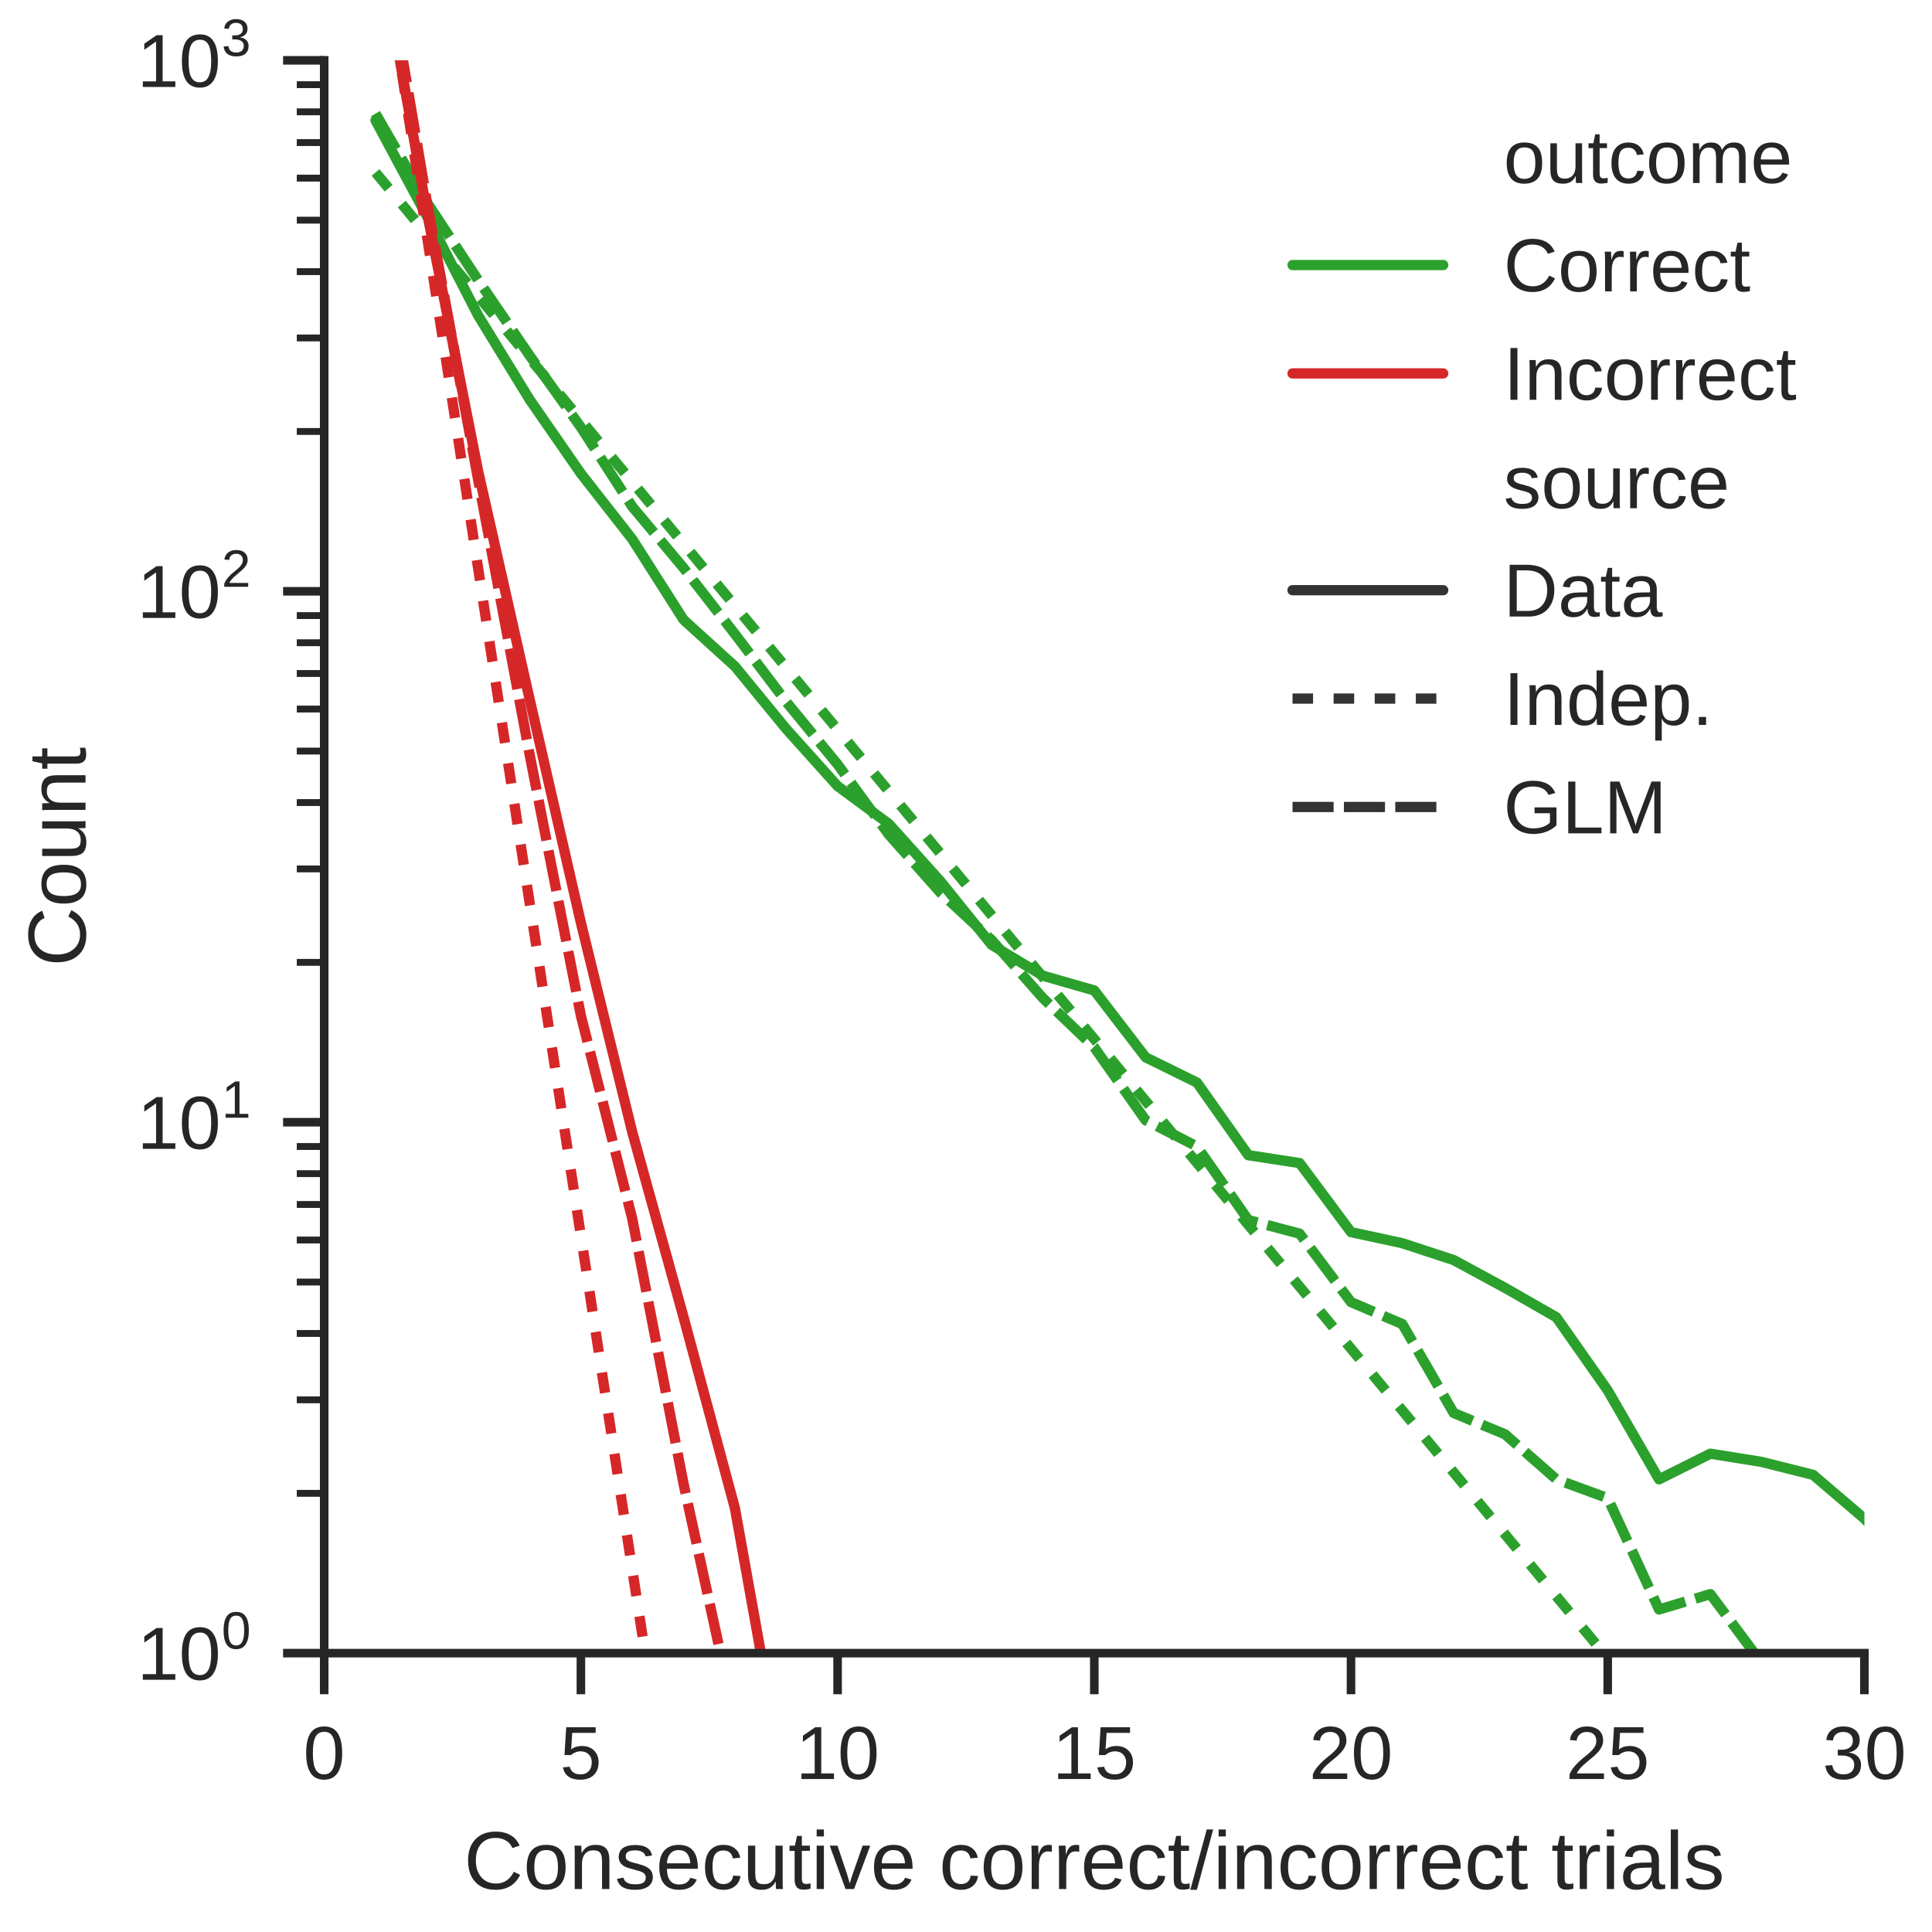
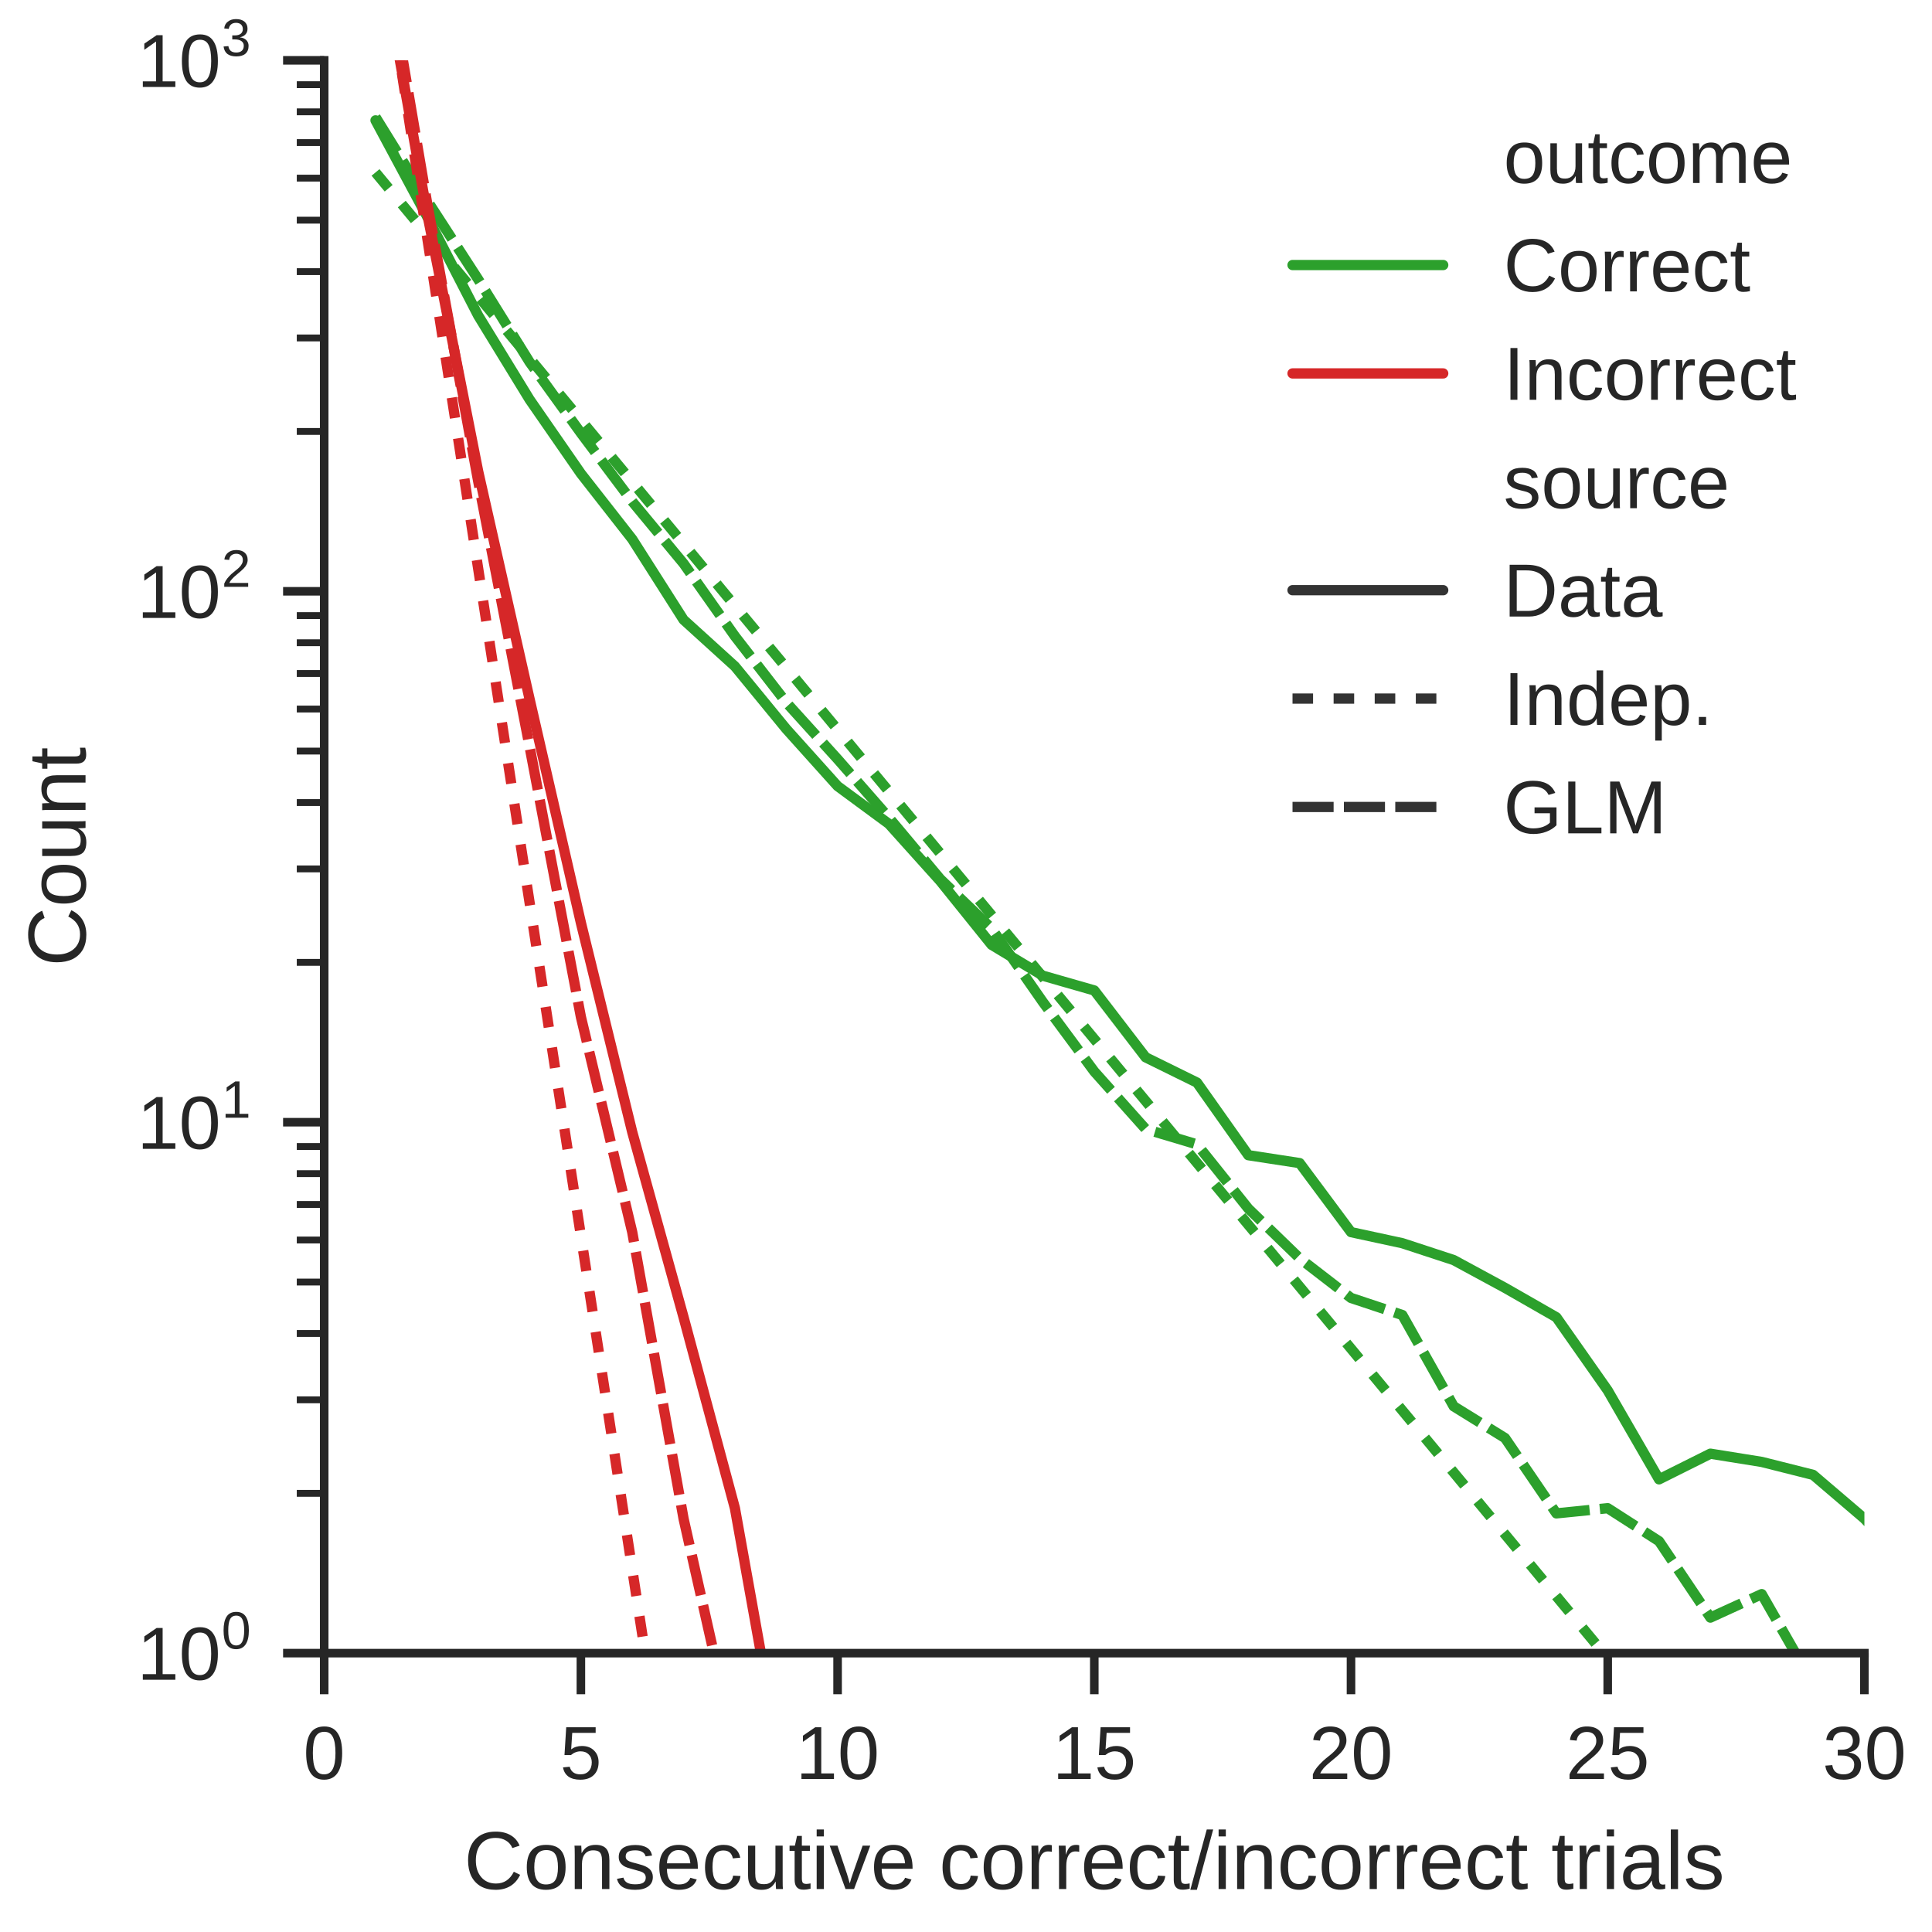
<svg xmlns="http://www.w3.org/2000/svg" xmlns:xlink="http://www.w3.org/1999/xlink" width="225.638pt" height="225.638pt" viewBox="0 0 225.638 225.638" version="1.1">
  <defs>
    <style type="text/css">*{stroke-linejoin: round; stroke-linecap: butt}</style>
  </defs>
  <g id="figure_1">
    <g id="patch_1">
      <path d="M 0 225.638  L 225.638 225.638  L 225.638 0  L 0 0  z " style="fill: #ffffff" />
    </g>
    <g id="axes_1">
      <g id="patch_2">
        <path d="M 37.862 193.07  L 217.744 193.07  L 217.744 7.048  L 37.862 7.048  z " style="fill: #ffffff" />
      </g>
      <g id="matplotlib.axis_1">
        <g id="xtick_1">
          <g id="line2d_1">
            <defs>
-               <path id="ma86ad63c59" d="M 0 0  L 0 4.8  " style="stroke: #262626" />
+               <path id="mf1eb9495c5" d="M 0 0  L 0 4.8  " style="stroke: #262626" />
            </defs>
            <g>
-               <use xlink:href="#ma86ad63c59" x="37.862" y="193.07" style="fill: #262626; stroke: #262626" />
+               <use xlink:href="#mf1eb9495c5" x="37.862" y="193.07" style="fill: #262626; stroke: #262626" />
            </g>
          </g>
          <g id="text_1">
            <text style="font-size: 8.8px; font-family: 'Arial', 'DejaVu Sans', 'Liberation Sans', 'Bitstream Vera Sans', sans-serif; text-anchor: middle; fill: #262626" x="37.862" y="207.776" transform="rotate(-0 37.86162 207.7762)">0</text>
          </g>
        </g>
        <g id="xtick_2">
          <g id="line2d_2">
            <g>
-               <use xlink:href="#ma86ad63c59" x="67.842" y="193.07" style="fill: #262626; stroke: #262626" />
+               <use xlink:href="#mf1eb9495c5" x="67.842" y="193.07" style="fill: #262626; stroke: #262626" />
            </g>
          </g>
          <g id="text_2">
            <text style="font-size: 8.8px; font-family: 'Arial', 'DejaVu Sans', 'Liberation Sans', 'Bitstream Vera Sans', sans-serif; text-anchor: middle; fill: #262626" x="67.842" y="207.776" transform="rotate(-0 67.842 207.7762)">5</text>
          </g>
        </g>
        <g id="xtick_3">
          <g id="line2d_3">
            <g>
-               <use xlink:href="#ma86ad63c59" x="97.822" y="193.07" style="fill: #262626; stroke: #262626" />
+               <use xlink:href="#mf1eb9495c5" x="97.822" y="193.07" style="fill: #262626; stroke: #262626" />
            </g>
          </g>
          <g id="text_3">
            <text style="font-size: 8.8px; font-family: 'Arial', 'DejaVu Sans', 'Liberation Sans', 'Bitstream Vera Sans', sans-serif; text-anchor: middle; fill: #262626" x="97.822" y="207.776" transform="rotate(-0 97.82239 207.7762)">10</text>
          </g>
        </g>
        <g id="xtick_4">
          <g id="line2d_4">
            <g>
-               <use xlink:href="#ma86ad63c59" x="127.803" y="193.07" style="fill: #262626; stroke: #262626" />
+               <use xlink:href="#mf1eb9495c5" x="127.803" y="193.07" style="fill: #262626; stroke: #262626" />
            </g>
          </g>
          <g id="text_4">
            <text style="font-size: 8.8px; font-family: 'Arial', 'DejaVu Sans', 'Liberation Sans', 'Bitstream Vera Sans', sans-serif; text-anchor: middle; fill: #262626" x="127.803" y="207.776" transform="rotate(-0 127.8028 207.7762)">15</text>
          </g>
        </g>
        <g id="xtick_5">
          <g id="line2d_5">
            <g>
-               <use xlink:href="#ma86ad63c59" x="157.783" y="193.07" style="fill: #262626; stroke: #262626" />
+               <use xlink:href="#mf1eb9495c5" x="157.783" y="193.07" style="fill: #262626; stroke: #262626" />
            </g>
          </g>
          <g id="text_5">
            <text style="font-size: 8.8px; font-family: 'Arial', 'DejaVu Sans', 'Liberation Sans', 'Bitstream Vera Sans', sans-serif; text-anchor: middle; fill: #262626" x="157.783" y="207.776" transform="rotate(-0 157.7832 207.7762)">20</text>
          </g>
        </g>
        <g id="xtick_6">
          <g id="line2d_6">
            <g>
-               <use xlink:href="#ma86ad63c59" x="187.764" y="193.07" style="fill: #262626; stroke: #262626" />
+               <use xlink:href="#mf1eb9495c5" x="187.764" y="193.07" style="fill: #262626; stroke: #262626" />
            </g>
          </g>
          <g id="text_6">
            <text style="font-size: 8.8px; font-family: 'Arial', 'DejaVu Sans', 'Liberation Sans', 'Bitstream Vera Sans', sans-serif; text-anchor: middle; fill: #262626" x="187.764" y="207.776" transform="rotate(-0 187.7635 207.7762)">25</text>
          </g>
        </g>
        <g id="xtick_7">
          <g id="line2d_7">
            <g>
-               <use xlink:href="#ma86ad63c59" x="217.744" y="193.07" style="fill: #262626; stroke: #262626" />
+               <use xlink:href="#mf1eb9495c5" x="217.744" y="193.07" style="fill: #262626; stroke: #262626" />
            </g>
          </g>
          <g id="text_7">
            <text style="font-size: 8.8px; font-family: 'Arial', 'DejaVu Sans', 'Liberation Sans', 'Bitstream Vera Sans', sans-serif; text-anchor: middle; fill: #262626" x="217.744" y="207.776" transform="rotate(-0 217.7439 207.7762)">30</text>
          </g>
        </g>
        <g id="text_8">
          <text style="font-size: 9.6px; font-family: 'Arial', 'DejaVu Sans', 'Liberation Sans', 'Bitstream Vera Sans', sans-serif; text-anchor: middle; fill: #262626" x="127.803" y="220.617" transform="rotate(-0 127.8028 220.6172)">Consecutive correct/incorrect trials</text>
        </g>
      </g>
      <g id="matplotlib.axis_2">
        <g id="ytick_1">
          <g id="line2d_8">
            <defs>
-               <path id="m4939183283" d="M 0 0  L -4.8 0  " style="stroke: #262626" />
+               <path id="md444e3b2b7" d="M 0 0  L -4.8 0  " style="stroke: #262626" />
            </defs>
            <g>
-               <use xlink:href="#m4939183283" x="37.862" y="193.07" style="fill: #262626; stroke: #262626" />
+               <use xlink:href="#md444e3b2b7" x="37.862" y="193.07" style="fill: #262626; stroke: #262626" />
            </g>
          </g>
          <g id="text_9">
            <g style="fill: #262626" transform="translate(16.00962 197.1176)">
              <text>
                <tspan x="0" y="-0.936" style="font-size: 8.8px; font-family: 'Arial'; fill: #262626">1</tspan>
                <tspan x="4.892" y="-0.936" style="font-size: 8.8px; font-family: 'Arial'; fill: #262626">0</tspan>
                <tspan x="9.869" y="-4.57" style="font-size: 6.16px; font-family: 'Arial'; fill: #262626">0</tspan>
              </text>
            </g>
          </g>
        </g>
        <g id="ytick_2">
          <g id="line2d_9">
            <g>
-               <use xlink:href="#m4939183283" x="37.862" y="131.062" style="fill: #262626; stroke: #262626" />
+               <use xlink:href="#md444e3b2b7" x="37.862" y="131.062" style="fill: #262626; stroke: #262626" />
            </g>
          </g>
          <g id="text_10">
            <g style="fill: #262626" transform="translate(16.00962 135.1105)">
              <text>
                <tspan x="0" y="-0.936" style="font-size: 8.8px; font-family: 'Arial'; fill: #262626">1</tspan>
                <tspan x="4.892" y="-0.936" style="font-size: 8.8px; font-family: 'Arial'; fill: #262626">0</tspan>
                <tspan x="9.869" y="-4.57" style="font-size: 6.16px; font-family: 'Arial'; fill: #262626">1</tspan>
              </text>
            </g>
          </g>
        </g>
        <g id="ytick_3">
          <g id="line2d_10">
            <g>
-               <use xlink:href="#m4939183283" x="37.862" y="69.055" style="fill: #262626; stroke: #262626" />
+               <use xlink:href="#md444e3b2b7" x="37.862" y="69.055" style="fill: #262626; stroke: #262626" />
            </g>
          </g>
          <g id="text_11">
            <g style="fill: #262626" transform="translate(16.00962 73.10336)">
              <text>
                <tspan x="0" y="-0.936" style="font-size: 8.8px; font-family: 'Arial'; fill: #262626">1</tspan>
                <tspan x="4.892" y="-0.936" style="font-size: 8.8px; font-family: 'Arial'; fill: #262626">0</tspan>
                <tspan x="9.869" y="-4.57" style="font-size: 6.16px; font-family: 'Arial'; fill: #262626">2</tspan>
              </text>
            </g>
          </g>
        </g>
        <g id="ytick_4">
          <g id="line2d_11">
            <g>
-               <use xlink:href="#m4939183283" x="37.862" y="7.048" style="fill: #262626; stroke: #262626" />
+               <use xlink:href="#md444e3b2b7" x="37.862" y="7.048" style="fill: #262626; stroke: #262626" />
            </g>
          </g>
          <g id="text_12">
            <g style="fill: #262626" transform="translate(16.00962 11.09624)">
              <text>
                <tspan x="0" y="-0.936" style="font-size: 8.8px; font-family: 'Arial'; fill: #262626">1</tspan>
                <tspan x="4.892" y="-0.936" style="font-size: 8.8px; font-family: 'Arial'; fill: #262626">0</tspan>
                <tspan x="9.869" y="-4.57" style="font-size: 6.16px; font-family: 'Arial'; fill: #262626">3</tspan>
              </text>
            </g>
          </g>
        </g>
        <g id="ytick_5">
          <g id="line2d_12">
            <defs>
-               <path id="m06f100f702" d="M 0 0  L -3.2 0  " style="stroke: #262626; stroke-width: 0.8" />
+               <path id="m6e1d77012a" d="M 0 0  L -3.2 0  " style="stroke: #262626; stroke-width: 0.8" />
            </defs>
            <g>
-               <use xlink:href="#m06f100f702" x="37.862" y="174.404" style="fill: #262626; stroke: #262626; stroke-width: 0.8" />
+               <use xlink:href="#m6e1d77012a" x="37.862" y="174.404" style="fill: #262626; stroke: #262626; stroke-width: 0.8" />
            </g>
          </g>
        </g>
        <g id="ytick_6">
          <g id="line2d_13">
            <g>
-               <use xlink:href="#m06f100f702" x="37.862" y="163.485" style="fill: #262626; stroke: #262626; stroke-width: 0.8" />
+               <use xlink:href="#m6e1d77012a" x="37.862" y="163.485" style="fill: #262626; stroke: #262626; stroke-width: 0.8" />
            </g>
          </g>
        </g>
        <g id="ytick_7">
          <g id="line2d_14">
            <g>
-               <use xlink:href="#m06f100f702" x="37.862" y="155.738" style="fill: #262626; stroke: #262626; stroke-width: 0.8" />
+               <use xlink:href="#m6e1d77012a" x="37.862" y="155.738" style="fill: #262626; stroke: #262626; stroke-width: 0.8" />
            </g>
          </g>
        </g>
        <g id="ytick_8">
          <g id="line2d_15">
            <g>
-               <use xlink:href="#m06f100f702" x="37.862" y="149.728" style="fill: #262626; stroke: #262626; stroke-width: 0.8" />
+               <use xlink:href="#m6e1d77012a" x="37.862" y="149.728" style="fill: #262626; stroke: #262626; stroke-width: 0.8" />
            </g>
          </g>
        </g>
        <g id="ytick_9">
          <g id="line2d_16">
            <g>
-               <use xlink:href="#m06f100f702" x="37.862" y="144.819" style="fill: #262626; stroke: #262626; stroke-width: 0.8" />
+               <use xlink:href="#m6e1d77012a" x="37.862" y="144.819" style="fill: #262626; stroke: #262626; stroke-width: 0.8" />
            </g>
          </g>
        </g>
        <g id="ytick_10">
          <g id="line2d_17">
            <g>
-               <use xlink:href="#m06f100f702" x="37.862" y="140.667" style="fill: #262626; stroke: #262626; stroke-width: 0.8" />
+               <use xlink:href="#m6e1d77012a" x="37.862" y="140.667" style="fill: #262626; stroke: #262626; stroke-width: 0.8" />
            </g>
          </g>
        </g>
        <g id="ytick_11">
          <g id="line2d_18">
            <g>
-               <use xlink:href="#m06f100f702" x="37.862" y="137.072" style="fill: #262626; stroke: #262626; stroke-width: 0.8" />
+               <use xlink:href="#m6e1d77012a" x="37.862" y="137.072" style="fill: #262626; stroke: #262626; stroke-width: 0.8" />
            </g>
          </g>
        </g>
        <g id="ytick_12">
          <g id="line2d_19">
            <g>
-               <use xlink:href="#m06f100f702" x="37.862" y="133.9" style="fill: #262626; stroke: #262626; stroke-width: 0.8" />
+               <use xlink:href="#m6e1d77012a" x="37.862" y="133.9" style="fill: #262626; stroke: #262626; stroke-width: 0.8" />
            </g>
          </g>
        </g>
        <g id="ytick_13">
          <g id="line2d_20">
            <g>
-               <use xlink:href="#m06f100f702" x="37.862" y="112.396" style="fill: #262626; stroke: #262626; stroke-width: 0.8" />
+               <use xlink:href="#m6e1d77012a" x="37.862" y="112.396" style="fill: #262626; stroke: #262626; stroke-width: 0.8" />
            </g>
          </g>
        </g>
        <g id="ytick_14">
          <g id="line2d_21">
            <g>
-               <use xlink:href="#m06f100f702" x="37.862" y="101.478" style="fill: #262626; stroke: #262626; stroke-width: 0.8" />
+               <use xlink:href="#m6e1d77012a" x="37.862" y="101.478" style="fill: #262626; stroke: #262626; stroke-width: 0.8" />
            </g>
          </g>
        </g>
        <g id="ytick_15">
          <g id="line2d_22">
            <g>
-               <use xlink:href="#m06f100f702" x="37.862" y="93.73" style="fill: #262626; stroke: #262626; stroke-width: 0.8" />
+               <use xlink:href="#m6e1d77012a" x="37.862" y="93.73" style="fill: #262626; stroke: #262626; stroke-width: 0.8" />
            </g>
          </g>
        </g>
        <g id="ytick_16">
          <g id="line2d_23">
            <g>
-               <use xlink:href="#m06f100f702" x="37.862" y="87.721" style="fill: #262626; stroke: #262626; stroke-width: 0.8" />
+               <use xlink:href="#m6e1d77012a" x="37.862" y="87.721" style="fill: #262626; stroke: #262626; stroke-width: 0.8" />
            </g>
          </g>
        </g>
        <g id="ytick_17">
          <g id="line2d_24">
            <g>
-               <use xlink:href="#m06f100f702" x="37.862" y="82.812" style="fill: #262626; stroke: #262626; stroke-width: 0.8" />
+               <use xlink:href="#m6e1d77012a" x="37.862" y="82.812" style="fill: #262626; stroke: #262626; stroke-width: 0.8" />
            </g>
          </g>
        </g>
        <g id="ytick_18">
          <g id="line2d_25">
            <g>
-               <use xlink:href="#m06f100f702" x="37.862" y="78.66" style="fill: #262626; stroke: #262626; stroke-width: 0.8" />
+               <use xlink:href="#m6e1d77012a" x="37.862" y="78.66" style="fill: #262626; stroke: #262626; stroke-width: 0.8" />
            </g>
          </g>
        </g>
        <g id="ytick_19">
          <g id="line2d_26">
            <g>
-               <use xlink:href="#m06f100f702" x="37.862" y="75.064" style="fill: #262626; stroke: #262626; stroke-width: 0.8" />
+               <use xlink:href="#m6e1d77012a" x="37.862" y="75.064" style="fill: #262626; stroke: #262626; stroke-width: 0.8" />
            </g>
          </g>
        </g>
        <g id="ytick_20">
          <g id="line2d_27">
            <g>
-               <use xlink:href="#m06f100f702" x="37.862" y="71.893" style="fill: #262626; stroke: #262626; stroke-width: 0.8" />
+               <use xlink:href="#m6e1d77012a" x="37.862" y="71.893" style="fill: #262626; stroke: #262626; stroke-width: 0.8" />
            </g>
          </g>
        </g>
        <g id="ytick_21">
          <g id="line2d_28">
            <g>
-               <use xlink:href="#m06f100f702" x="37.862" y="50.389" style="fill: #262626; stroke: #262626; stroke-width: 0.8" />
+               <use xlink:href="#m6e1d77012a" x="37.862" y="50.389" style="fill: #262626; stroke: #262626; stroke-width: 0.8" />
            </g>
          </g>
        </g>
        <g id="ytick_22">
          <g id="line2d_29">
            <g>
-               <use xlink:href="#m06f100f702" x="37.862" y="39.47" style="fill: #262626; stroke: #262626; stroke-width: 0.8" />
+               <use xlink:href="#m6e1d77012a" x="37.862" y="39.47" style="fill: #262626; stroke: #262626; stroke-width: 0.8" />
            </g>
          </g>
        </g>
        <g id="ytick_23">
          <g id="line2d_30">
            <g>
-               <use xlink:href="#m06f100f702" x="37.862" y="31.723" style="fill: #262626; stroke: #262626; stroke-width: 0.8" />
+               <use xlink:href="#m6e1d77012a" x="37.862" y="31.723" style="fill: #262626; stroke: #262626; stroke-width: 0.8" />
            </g>
          </g>
        </g>
        <g id="ytick_24">
          <g id="line2d_31">
            <g>
-               <use xlink:href="#m06f100f702" x="37.862" y="25.714" style="fill: #262626; stroke: #262626; stroke-width: 0.8" />
+               <use xlink:href="#m6e1d77012a" x="37.862" y="25.714" style="fill: #262626; stroke: #262626; stroke-width: 0.8" />
            </g>
          </g>
        </g>
        <g id="ytick_25">
          <g id="line2d_32">
            <g>
-               <use xlink:href="#m06f100f702" x="37.862" y="20.804" style="fill: #262626; stroke: #262626; stroke-width: 0.8" />
+               <use xlink:href="#m6e1d77012a" x="37.862" y="20.804" style="fill: #262626; stroke: #262626; stroke-width: 0.8" />
            </g>
          </g>
        </g>
        <g id="ytick_26">
          <g id="line2d_33">
            <g>
-               <use xlink:href="#m06f100f702" x="37.862" y="16.653" style="fill: #262626; stroke: #262626; stroke-width: 0.8" />
+               <use xlink:href="#m6e1d77012a" x="37.862" y="16.653" style="fill: #262626; stroke: #262626; stroke-width: 0.8" />
            </g>
          </g>
        </g>
        <g id="ytick_27">
          <g id="line2d_34">
            <g>
-               <use xlink:href="#m06f100f702" x="37.862" y="13.057" style="fill: #262626; stroke: #262626; stroke-width: 0.8" />
+               <use xlink:href="#m6e1d77012a" x="37.862" y="13.057" style="fill: #262626; stroke: #262626; stroke-width: 0.8" />
            </g>
          </g>
        </g>
        <g id="ytick_28">
          <g id="line2d_35">
            <g>
-               <use xlink:href="#m06f100f702" x="37.862" y="9.886" style="fill: #262626; stroke: #262626; stroke-width: 0.8" />
+               <use xlink:href="#m6e1d77012a" x="37.862" y="9.886" style="fill: #262626; stroke: #262626; stroke-width: 0.8" />
            </g>
          </g>
        </g>
        <g id="text_13">
          <text style="font-size: 9.6px; font-family: 'Arial', 'DejaVu Sans', 'Liberation Sans', 'Bitstream Vera Sans', sans-serif; text-anchor: middle; fill: #262626" x="9.989" y="100.059" transform="rotate(-90 9.989302 100.0589)">Count</text>
        </g>
      </g>
      <g id="line2d_36">
-         <path d="M 43.858 14.057  L 49.854 25.236  L 55.85 36.86  L 61.846 46.65  L 67.842 55.306  L 73.838 62.966  L 79.834 72.383  L 85.83 77.824  L 91.826 85.134  L 97.822 91.809  L 103.818 96.227  L 109.815 102.898  L 115.811 110.345  L 121.807 113.956  L 127.803 115.674  L 133.799 123.484  L 139.795 126.435  L 145.791 134.916  L 151.787 135.838  L 157.783 143.899  L 163.779 145.195  L 169.775 147.162  L 175.771 150.41  L 181.767 153.842  L 187.764 162.385  L 193.76 172.771  L 199.756 169.776  L 205.752 170.738  L 211.748 172.248  L 217.744 177.366  L 223.74 183.69  L 226.638 184.892  " clip-path="url(#p93e673033c)" style="fill: none; stroke: #2ca02c; stroke-width: 1.2; stroke-linecap: round" />
+         <path d="M 43.858 14.057  L 49.854 25.236  L 55.85 36.86  L 61.846 46.65  L 67.842 55.306  L 73.838 62.966  L 79.834 72.383  L 85.83 77.824  L 91.826 85.134  L 97.822 91.809  L 103.818 96.227  L 109.815 102.898  L 115.811 110.345  L 121.807 113.956  L 127.803 115.674  L 133.799 123.484  L 139.795 126.435  L 145.791 134.916  L 151.787 135.838  L 157.783 143.899  L 163.779 145.195  L 169.775 147.162  L 175.771 150.41  L 181.767 153.842  L 187.764 162.385  L 193.76 172.771  L 199.756 169.776  L 205.752 170.738  L 211.748 172.248  L 217.744 177.366  L 223.74 183.69  L 226.638 184.892  " clip-path="url(#p2194872ee0)" style="fill: none; stroke: #2ca02c; stroke-width: 1.2; stroke-linecap: round" />
      </g>
      <g id="line2d_37">
-         <path d="M 43.858 20.138  L 49.854 27.368  L 55.85 34.598  L 61.846 41.828  L 67.842 49.058  L 73.838 56.287  L 79.834 63.517  L 85.83 70.747  L 91.826 77.977  L 97.822 85.207  L 103.818 92.436  L 109.815 99.666  L 115.811 106.896  L 121.807 114.126  L 127.803 121.356  L 133.799 128.585  L 139.795 135.815  L 145.791 143.045  L 151.787 150.275  L 157.783 157.505  L 163.779 164.734  L 169.775 171.964  L 175.771 179.194  L 181.767 186.424  L 187.764 193.654  L 193.76 200.883  L 199.756 208.113  L 205.752 215.343  L 211.748 222.573  L 215.119 226.638  " clip-path="url(#p93e673033c)" style="fill: none; stroke-dasharray: 2.4,2.4; stroke-dashoffset: 0; stroke: #2ca02c; stroke-width: 1.2" />
+         <path d="M 43.858 20.138  L 49.854 27.368  L 55.85 34.598  L 61.846 41.828  L 67.842 49.058  L 73.838 56.287  L 79.834 63.517  L 85.83 70.747  L 91.826 77.977  L 97.822 85.207  L 103.818 92.436  L 109.815 99.666  L 115.811 106.896  L 121.807 114.126  L 127.803 121.356  L 133.799 128.585  L 139.795 135.815  L 145.791 143.045  L 151.787 150.275  L 157.783 157.505  L 163.779 164.734  L 169.775 171.964  L 175.771 179.194  L 181.767 186.424  L 187.764 193.654  L 193.76 200.883  L 199.756 208.113  L 205.752 215.343  L 211.748 222.573  L 215.119 226.638  " clip-path="url(#p2194872ee0)" style="fill: none; stroke-dasharray: 2.4,2.4; stroke-dashoffset: 0; stroke: #2ca02c; stroke-width: 1.2" />
      </g>
      <g id="line2d_38">
-         <path d="M 43.858 13.266  L 49.854 23.627  L 55.85 32.729  L 61.846 41.513  L 67.842 49.906  L 73.838 59.166  L 79.834 66.336  L 85.83 74.046  L 91.826 81.965  L 97.822 89.269  L 103.818 97.487  L 109.815 104.232  L 115.811 109.779  L 121.807 116.576  L 127.803 122.324  L 133.799 130.839  L 139.795 133.9  L 145.791 142.491  L 151.787 144.081  L 157.783 152.072  L 163.779 154.638  L 169.775 165.024  L 175.771 167.511  L 181.767 172.771  L 187.764 174.971  L 193.76 187.973  L 199.756 186.177  L 205.752 194.216  L 211.748 205.726  L 217.744 195.413  L 223.74 209.58  L 226.638 205.345  " clip-path="url(#p93e673033c)" style="fill: none; stroke-dasharray: 4.8,1.2; stroke-dashoffset: 0; stroke: #2ca02c; stroke-width: 1.2" />
+         <path d="M 43.858 13.676  L 49.854 23.365  L 55.85 32.628  L 61.846 42.275  L 67.842 50.575  L 73.838 58.574  L 79.834 65.814  L 85.83 74.304  L 91.826 82.037  L 97.822 88.658  L 103.818 95.498  L 109.815 102.663  L 115.811 108.438  L 121.807 117.038  L 127.803 125.143  L 133.799 131.86  L 139.795 133.652  L 145.791 141.153  L 151.787 146.959  L 157.783 151.586  L 163.779 153.582  L 169.775 164.243  L 175.771 167.949  L 181.767 176.747  L 187.764 176.142  L 193.76 179.995  L 199.756 188.918  L 205.752 186.177  L 211.748 196.666  L 217.744 199.361  L 223.74 219.483  L 226.638 221.016  " clip-path="url(#p2194872ee0)" style="fill: none; stroke-dasharray: 4.8,1.2; stroke-dashoffset: 0; stroke: #2ca02c; stroke-width: 1.2" />
      </g>
      <g id="line2d_39">
-         <path d="M 45.271 -1  L 49.854 24.736  L 55.85 55.071  L 61.846 81.623  L 67.842 107.769  L 73.838 132.209  L 79.834 153.842  L 85.83 176.142  L 91.826 209.58  L 97.822 222.654  L 103.818 226.25  L 103.863 226.638  " clip-path="url(#p93e673033c)" style="fill: none; stroke: #d62728; stroke-width: 1.2; stroke-linecap: round" />
+         <path d="M 45.271 -1  L 49.854 24.736  L 55.85 55.071  L 61.846 81.623  L 67.842 107.769  L 73.838 132.209  L 79.834 153.842  L 85.83 176.142  L 91.826 209.58  L 97.822 222.654  L 103.818 226.25  L 103.863 226.638  " clip-path="url(#p2194872ee0)" style="fill: none; stroke: #d62728; stroke-width: 1.2; stroke-linecap: round" />
      </g>
      <g id="line2d_40">
-         <path d="M 45.468 -1  L 49.854 27.488  L 55.85 66.435  L 61.846 105.381  L 67.842 144.327  L 73.838 183.273  L 79.834 222.22  L 80.514 226.638  " clip-path="url(#p93e673033c)" style="fill: none; stroke-dasharray: 2.4,2.4; stroke-dashoffset: 0; stroke: #d62728; stroke-width: 1.2" />
+         <path d="M 45.468 -1  L 49.854 27.488  L 55.85 66.435  L 61.846 105.381  L 67.842 144.327  L 73.838 183.273  L 79.834 222.22  L 80.514 226.638  " clip-path="url(#p2194872ee0)" style="fill: none; stroke-dasharray: 2.4,2.4; stroke-dashoffset: 0; stroke: #d62728; stroke-width: 1.2" />
      </g>
      <g id="line2d_41">
-         <path d="M 45.702 -1  L 49.854 23.582  L 55.85 56.057  L 61.846 88.083  L 67.842 118.617  L 73.838 142.32  L 79.834 173.304  L 85.83 200.817  L 91.826 222.654  L 92.731 226.638  " clip-path="url(#p93e673033c)" style="fill: none; stroke-dasharray: 4.8,1.2; stroke-dashoffset: 0; stroke: #d62728; stroke-width: 1.2" />
+         <path d="M 45.688 -1  L 49.854 23.544  L 55.85 56.21  L 61.846 87.166  L 67.842 118.759  L 73.838 143.899  L 79.834 177.366  L 85.83 203.988  L 90.972 226.638  " clip-path="url(#p2194872ee0)" style="fill: none; stroke-dasharray: 4.8,1.2; stroke-dashoffset: 0; stroke: #d62728; stroke-width: 1.2" />
      </g>
      <g id="line2d_42" />
      <g id="line2d_43" />
      <g id="line2d_44" />
      <g id="line2d_45" />
      <g id="line2d_46" />
      <g id="line2d_47" />
      <g id="line2d_48" />
      <g id="patch_3">
        <path d="M 37.862 193.07  L 37.862 7.048  " style="fill: none; stroke: #262626; stroke-linejoin: miter; stroke-linecap: square" />
      </g>
      <g id="patch_4">
        <path d="M 37.862 193.07  L 217.744 193.07  " style="fill: none; stroke: #262626; stroke-linejoin: miter; stroke-linecap: square" />
      </g>
      <g id="legend_1">
        <g id="line2d_49">
          <path d="M 150.953 18.295  L 159.753 18.295  L 168.553 18.295  " style="fill: none" />
        </g>
        <g id="text_14">
          <text style="font-size: 8.8px; font-family: 'Arial', 'DejaVu Sans', 'Liberation Sans', 'Bitstream Vera Sans', sans-serif; text-anchor: start; fill: #262626" x="175.593" y="21.375" transform="rotate(-0 175.5933 21.37488)">outcome</text>
        </g>
        <g id="line2d_50">
          <path d="M 150.953 30.953  L 159.753 30.953  L 168.553 30.953  " style="fill: none; stroke: #2ca02c; stroke-width: 1.2; stroke-linecap: round" />
        </g>
        <g id="text_15">
          <text style="font-size: 8.8px; font-family: 'Arial', 'DejaVu Sans', 'Liberation Sans', 'Bitstream Vera Sans', sans-serif; text-anchor: start; fill: #262626" x="175.593" y="34.033" transform="rotate(-0 175.5933 34.03347)">Correct</text>
        </g>
        <g id="line2d_51">
          <path d="M 150.953 43.612  L 159.753 43.612  L 168.553 43.612  " style="fill: none; stroke: #d62728; stroke-width: 1.2; stroke-linecap: round" />
        </g>
        <g id="text_16">
          <text style="font-size: 8.8px; font-family: 'Arial', 'DejaVu Sans', 'Liberation Sans', 'Bitstream Vera Sans', sans-serif; text-anchor: start; fill: #262626" x="175.593" y="46.692" transform="rotate(-0 175.5933 46.69207)">Incorrect</text>
        </g>
        <g id="line2d_52">
          <path d="M 150.953 56.271  L 159.753 56.271  L 168.553 56.271  " style="fill: none" />
        </g>
        <g id="text_17">
          <text style="font-size: 8.8px; font-family: 'Arial', 'DejaVu Sans', 'Liberation Sans', 'Bitstream Vera Sans', sans-serif; text-anchor: start; fill: #262626" x="175.593" y="59.351" transform="rotate(-0 175.5933 59.35066)">source</text>
        </g>
        <g id="line2d_53">
          <path d="M 150.953 68.929  L 159.753 68.929  L 168.553 68.929  " style="fill: none; stroke: #333333; stroke-width: 1.2; stroke-linecap: round" />
        </g>
        <g id="text_18">
          <text style="font-size: 8.8px; font-family: 'Arial', 'DejaVu Sans', 'Liberation Sans', 'Bitstream Vera Sans', sans-serif; text-anchor: start; fill: #262626" x="175.593" y="72.009" transform="rotate(-0 175.5933 72.00926)">Data</text>
        </g>
        <g id="line2d_54">
          <path d="M 150.953 81.588  L 159.753 81.588  L 168.553 81.588  " style="fill: none; stroke-dasharray: 2.4,2.4; stroke-dashoffset: 0; stroke: #333333; stroke-width: 1.2" />
        </g>
        <g id="text_19">
          <text style="font-size: 8.8px; font-family: 'Arial', 'DejaVu Sans', 'Liberation Sans', 'Bitstream Vera Sans', sans-serif; text-anchor: start; fill: #262626" x="175.593" y="84.668" transform="rotate(-0 175.5933 84.66785)">Indep.</text>
        </g>
        <g id="line2d_55">
          <path d="M 150.953 94.246  L 159.753 94.246  L 168.553 94.246  " style="fill: none; stroke-dasharray: 4.8,1.2; stroke-dashoffset: 0; stroke: #333333; stroke-width: 1.2" />
        </g>
        <g id="text_20">
          <text style="font-size: 8.8px; font-family: 'Arial', 'DejaVu Sans', 'Liberation Sans', 'Bitstream Vera Sans', sans-serif; text-anchor: start; fill: #262626" x="175.593" y="97.326" transform="rotate(-0 175.5933 97.32644)">GLM</text>
        </g>
      </g>
    </g>
  </g>
  <defs>
-     <clipPath id="p93e673033c">
+     <clipPath id="p2194872ee0">
      <rect x="37.862" y="7.048" width="179.882" height="186.021" />
    </clipPath>
  </defs>
</svg>
